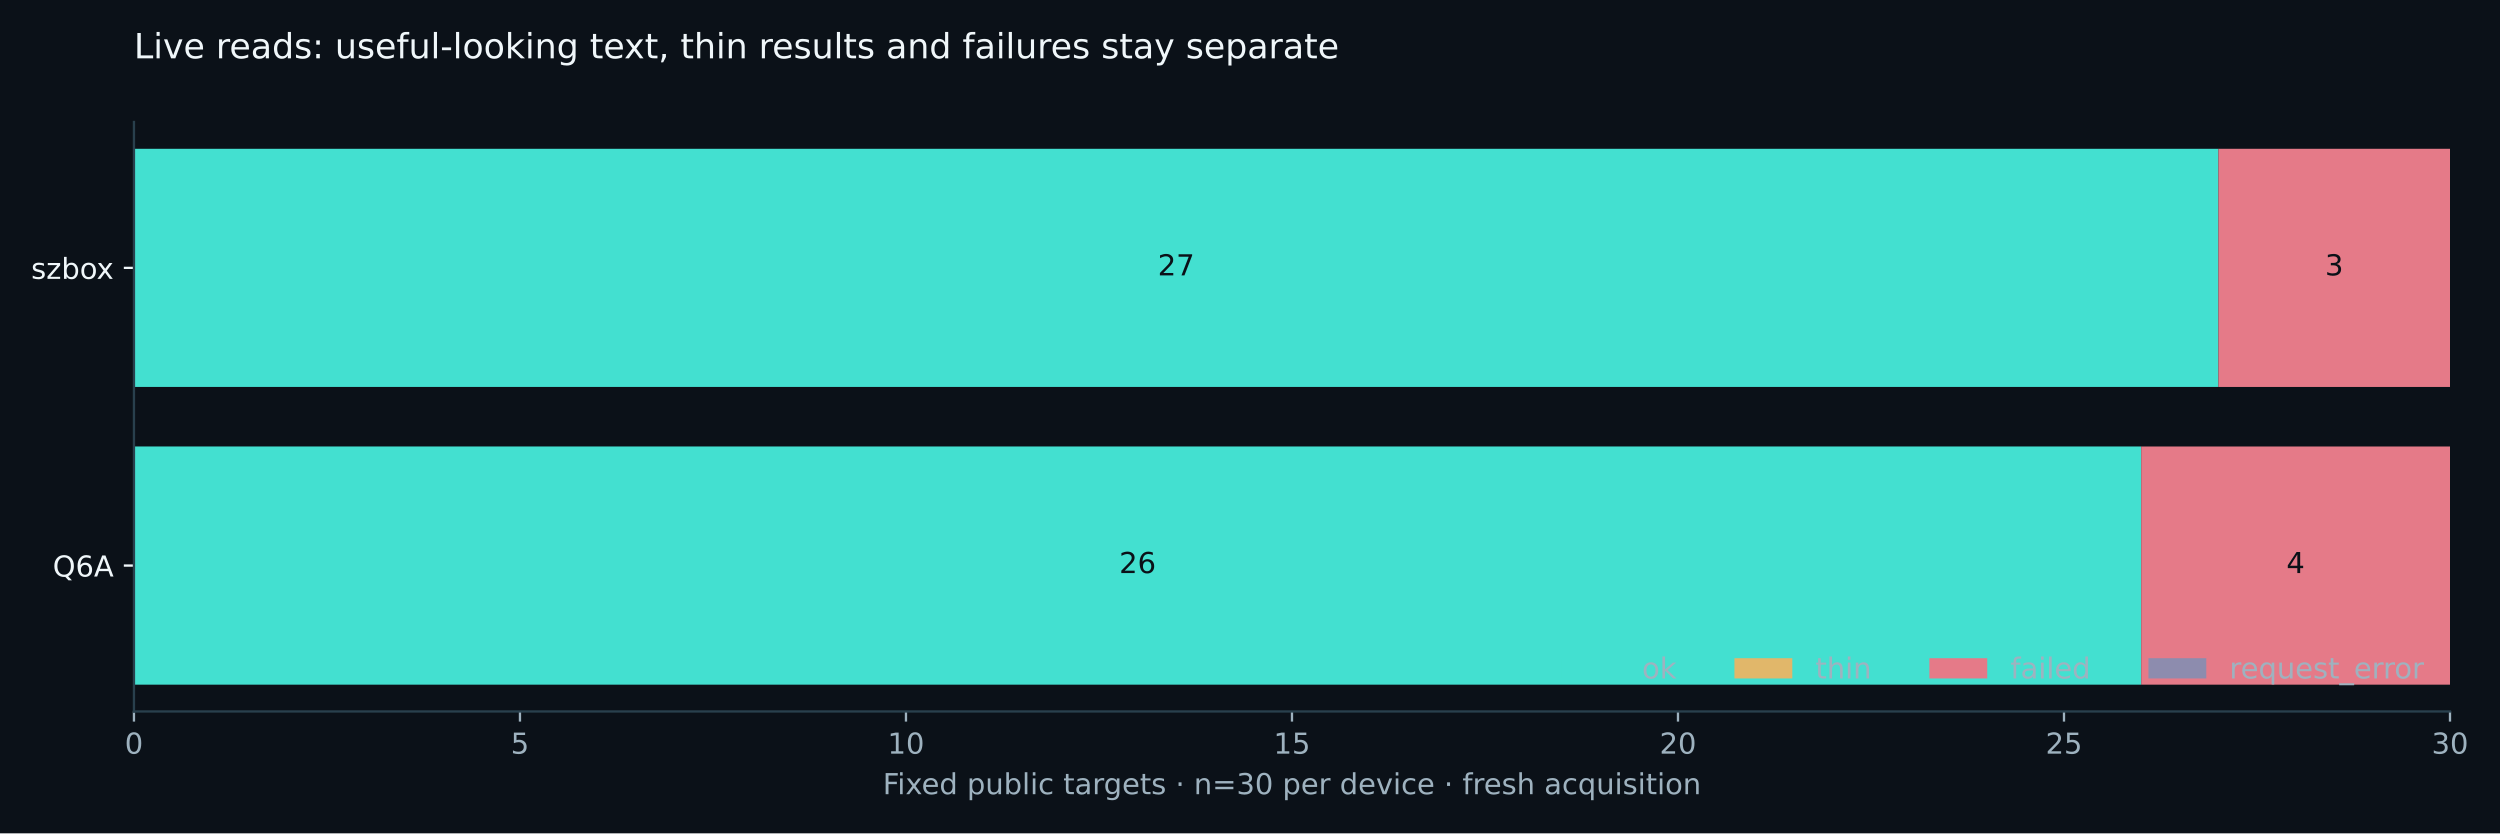
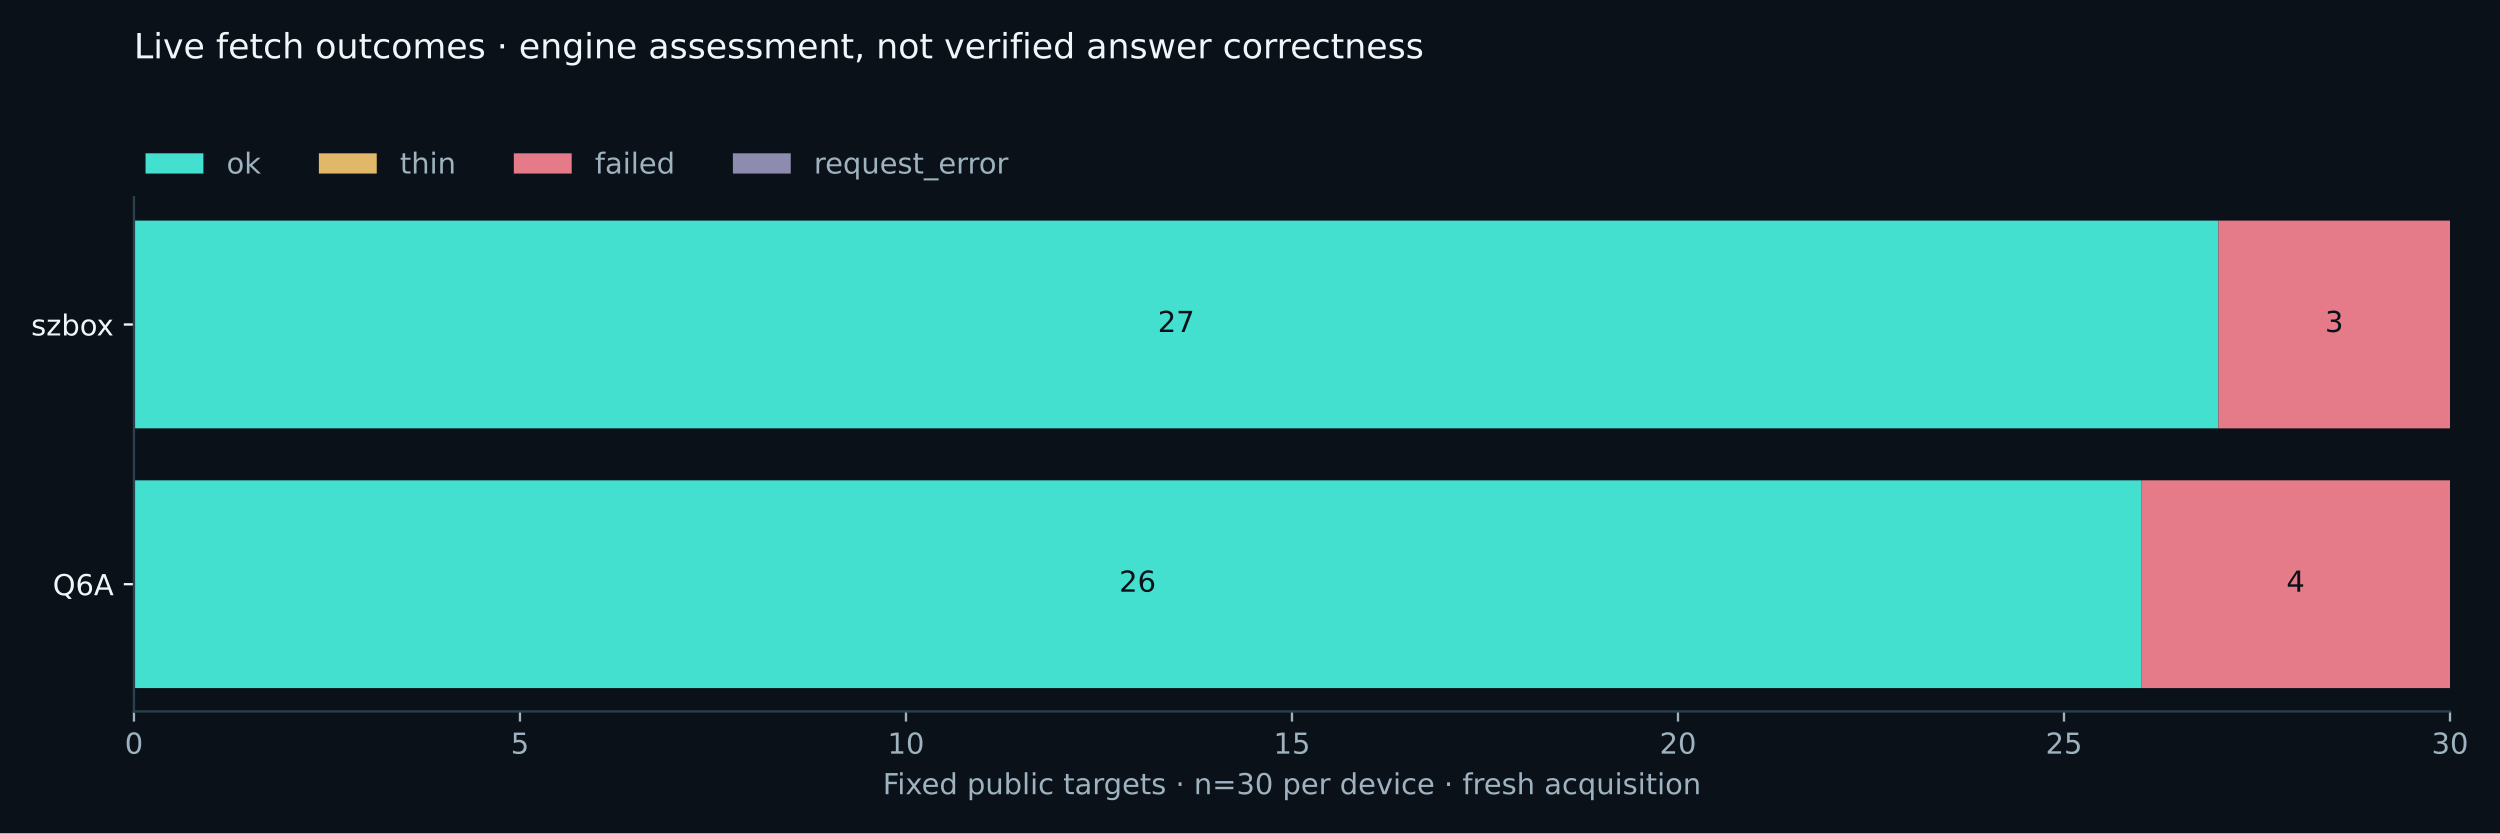
<svg xmlns="http://www.w3.org/2000/svg" xmlns:xlink="http://www.w3.org/1999/xlink" width="864pt" height="288pt" viewBox="0 0 864 288" version="1.1">
  <defs>
    <style type="text/css">*{stroke-linejoin: round; stroke-linecap: butt}</style>
  </defs>
  <g id="figure_1">
    <g id="patch_1">
-       <path d="M 0 288  L 864 288  L 864 0  L 0 0  z " style="fill: #0b1118" />
+       <path d="M 0 288 L 864 288 L 864 0 L 0 0 z " style="fill: #0b1118" />
    </g>
    <g id="axes_1">
      <g id="patch_2">
-         <path d="M 46.296 245.878  L 846.72 245.878  L 846.72 42.16  L 46.296 42.16  z " style="fill: #0b1118" />
+         <path d="M 46.296 245.878 L 846.72 245.878 L 846.72 68.16 L 46.296 68.16 z " style="fill: #0b1118" />
      </g>
      <g id="patch_3">
-         <path d="M 46.296 236.618  L 739.997 236.618  L 739.997 154.308  L 46.296 154.308  z " clip-path="url(#p3b2f861fef)" style="fill: #43e0d0" />
+         <path d="M 46.296 237.8 L 739.997 237.8 L 739.997 165.994 L 46.296 165.994 z " clip-path="url(#pd6989d80d4)" style="fill: #43e0d0" />
      </g>
      <g id="patch_4">
-         <path d="M 739.997 236.618  L 739.997 236.618  L 739.997 154.308  L 739.997 154.308  z " clip-path="url(#p3b2f861fef)" style="fill: #e1b76a" />
+         <path d="M 739.997 237.8 L 739.997 237.8 L 739.997 165.994 L 739.997 165.994 z " clip-path="url(#pd6989d80d4)" style="fill: #e1b76a" />
      </g>
      <g id="patch_5">
-         <path d="M 739.997 236.618  L 846.72 236.618  L 846.72 154.308  L 739.997 154.308  z " clip-path="url(#p3b2f861fef)" style="fill: #e57a88" />
+         <path d="M 739.997 237.8 L 846.72 237.8 L 846.72 165.994 L 739.997 165.994 z " clip-path="url(#pd6989d80d4)" style="fill: #e57a88" />
      </g>
      <g id="patch_6">
-         <path d="M 846.72 236.618  L 846.72 236.618  L 846.72 154.308  L 846.72 154.308  z " clip-path="url(#p3b2f861fef)" style="fill: #8d8cae" />
+         <path d="M 846.72 237.8 L 846.72 237.8 L 846.72 165.994 L 846.72 165.994 z " clip-path="url(#pd6989d80d4)" style="fill: #8d8cae" />
      </g>
      <g id="patch_7">
-         <path d="M 46.296 133.73  L 766.678 133.73  L 766.678 51.42  L 46.296 51.42  z " clip-path="url(#p3b2f861fef)" style="fill: #43e0d0" />
+         <path d="M 46.296 148.043 L 766.678 148.043 L 766.678 76.238 L 46.296 76.238 z " clip-path="url(#pd6989d80d4)" style="fill: #43e0d0" />
      </g>
      <g id="patch_8">
-         <path d="M 766.678 133.73  L 766.678 133.73  L 766.678 51.42  L 766.678 51.42  z " clip-path="url(#p3b2f861fef)" style="fill: #e1b76a" />
+         <path d="M 766.678 148.043 L 766.678 148.043 L 766.678 76.238 L 766.678 76.238 z " clip-path="url(#pd6989d80d4)" style="fill: #e1b76a" />
      </g>
      <g id="patch_9">
-         <path d="M 766.678 133.73  L 846.72 133.73  L 846.72 51.42  L 766.678 51.42  z " clip-path="url(#p3b2f861fef)" style="fill: #e57a88" />
+         <path d="M 766.678 148.043 L 846.72 148.043 L 846.72 76.238 L 766.678 76.238 z " clip-path="url(#pd6989d80d4)" style="fill: #e57a88" />
      </g>
      <g id="patch_10">
-         <path d="M 846.72 133.73  L 846.72 133.73  L 846.72 51.42  L 846.72 51.42  z " clip-path="url(#p3b2f861fef)" style="fill: #8d8cae" />
+         <path d="M 846.72 148.043 L 846.72 148.043 L 846.72 76.238 L 846.72 76.238 z " clip-path="url(#pd6989d80d4)" style="fill: #8d8cae" />
      </g>
      <g id="matplotlib.axis_1">
        <g id="xtick_1">
          <g id="line2d_1">
            <defs>
-               <path id="m68e5c60c25" d="M 0 0  L 0 3.5  " style="stroke: #9eb2bf; stroke-width: 0.8" />
+               <path id="m68e5c60c25" d="M 0 0 L 0 3.5 " style="stroke: #9eb2bf; stroke-width: 0.8" />
            </defs>
            <g>
              <use xlink:href="#m68e5c60c25" x="46.296" y="245.878" style="fill: #9eb2bf; stroke: #9eb2bf; stroke-width: 0.8" />
            </g>
          </g>
          <g id="text_1">
            <text style="font-size: 10px; font-family: 'DejaVu Sans'; text-anchor: middle; fill: #9eb2bf" x="46.296" y="260.475" transform="rotate(-0 46.29625 260.4753)">0</text>
          </g>
        </g>
        <g id="xtick_2">
          <g id="line2d_2">
            <g>
              <use xlink:href="#m68e5c60c25" x="179.7" y="245.878" style="fill: #9eb2bf; stroke: #9eb2bf; stroke-width: 0.8" />
            </g>
          </g>
          <g id="text_2">
            <text style="font-size: 10px; font-family: 'DejaVu Sans'; text-anchor: middle; fill: #9eb2bf" x="179.7" y="260.475" transform="rotate(-0 179.7002 260.4753)">5</text>
          </g>
        </g>
        <g id="xtick_3">
          <g id="line2d_3">
            <g>
              <use xlink:href="#m68e5c60c25" x="313.104" y="245.878" style="fill: #9eb2bf; stroke: #9eb2bf; stroke-width: 0.8" />
            </g>
          </g>
          <g id="text_3">
            <text style="font-size: 10px; font-family: 'DejaVu Sans'; text-anchor: middle; fill: #9eb2bf" x="313.104" y="260.475" transform="rotate(-0 313.1042 260.4753)">10</text>
          </g>
        </g>
        <g id="xtick_4">
          <g id="line2d_4">
            <g>
              <use xlink:href="#m68e5c60c25" x="446.508" y="245.878" style="fill: #9eb2bf; stroke: #9eb2bf; stroke-width: 0.8" />
            </g>
          </g>
          <g id="text_4">
            <text style="font-size: 10px; font-family: 'DejaVu Sans'; text-anchor: middle; fill: #9eb2bf" x="446.508" y="260.475" transform="rotate(-0 446.5081 260.4753)">15</text>
          </g>
        </g>
        <g id="xtick_5">
          <g id="line2d_5">
            <g>
              <use xlink:href="#m68e5c60c25" x="579.912" y="245.878" style="fill: #9eb2bf; stroke: #9eb2bf; stroke-width: 0.8" />
            </g>
          </g>
          <g id="text_5">
            <text style="font-size: 10px; font-family: 'DejaVu Sans'; text-anchor: middle; fill: #9eb2bf" x="579.912" y="260.475" transform="rotate(-0 579.9121 260.4753)">20</text>
          </g>
        </g>
        <g id="xtick_6">
          <g id="line2d_6">
            <g>
              <use xlink:href="#m68e5c60c25" x="713.316" y="245.878" style="fill: #9eb2bf; stroke: #9eb2bf; stroke-width: 0.8" />
            </g>
          </g>
          <g id="text_6">
            <text style="font-size: 10px; font-family: 'DejaVu Sans'; text-anchor: middle; fill: #9eb2bf" x="713.316" y="260.475" transform="rotate(-0 713.316 260.4753)">25</text>
          </g>
        </g>
        <g id="xtick_7">
          <g id="line2d_7">
            <g>
              <use xlink:href="#m68e5c60c25" x="846.72" y="245.878" style="fill: #9eb2bf; stroke: #9eb2bf; stroke-width: 0.8" />
            </g>
          </g>
          <g id="text_7">
            <text style="font-size: 10px; font-family: 'DejaVu Sans'; text-anchor: middle; fill: #9eb2bf" x="846.72" y="260.475" transform="rotate(-0 846.72 260.4753)">30</text>
          </g>
        </g>
        <g id="text_8">
          <text style="font-size: 10px; font-family: 'DejaVu Sans'; text-anchor: middle; fill: #9eb2bf" x="446.508" y="274.476" transform="rotate(-0 446.5081 274.4761)">Fixed public targets · n=30 per device · fresh acquisition</text>
        </g>
      </g>
      <g id="matplotlib.axis_2">
        <g id="ytick_1">
          <g id="line2d_8">
            <defs>
-               <path id="ma2bccdbb02" d="M 0 0  L -3.5 0  " style="stroke: #f0f7fa; stroke-width: 0.8" />
+               <path id="ma2bccdbb02" d="M 0 0 L -3.5 0 " style="stroke: #f0f7fa; stroke-width: 0.8" />
            </defs>
            <g>
-               <use xlink:href="#ma2bccdbb02" x="46.296" y="195.463" style="fill: #f0f7fa; stroke: #f0f7fa; stroke-width: 0.8" />
+               <use xlink:href="#ma2bccdbb02" x="46.296" y="201.897" style="fill: #f0f7fa; stroke: #f0f7fa; stroke-width: 0.8" />
            </g>
          </g>
          <g id="text_9">
-             <text style="font-size: 10px; font-family: 'DejaVu Sans'; text-anchor: end; fill: #f0f7fa" x="39.296" y="199.262" transform="rotate(-0 39.29625 199.2615)">Q6A</text>
+             <text style="font-size: 10px; font-family: 'DejaVu Sans'; text-anchor: end; fill: #f0f7fa" x="39.296" y="205.696" transform="rotate(-0 39.29625 205.6959)">Q6A</text>
          </g>
        </g>
        <g id="ytick_2">
          <g id="line2d_9">
            <g>
-               <use xlink:href="#ma2bccdbb02" x="46.296" y="92.575" style="fill: #f0f7fa; stroke: #f0f7fa; stroke-width: 0.8" />
+               <use xlink:href="#ma2bccdbb02" x="46.296" y="112.141" style="fill: #f0f7fa; stroke: #f0f7fa; stroke-width: 0.8" />
            </g>
          </g>
          <g id="text_10">
-             <text style="font-size: 10px; font-family: 'DejaVu Sans'; text-anchor: end; fill: #f0f7fa" x="39.296" y="96.374" transform="rotate(-0 39.29625 96.37419)">szbox</text>
+             <text style="font-size: 10px; font-family: 'DejaVu Sans'; text-anchor: end; fill: #f0f7fa" x="39.296" y="115.94" transform="rotate(-0 39.29625 115.9399)">szbox</text>
          </g>
        </g>
      </g>
      <g id="patch_11">
-         <path d="M 46.296 245.878  L 46.296 42.16  " style="fill: none; stroke: #29404d; stroke-width: 0.8; stroke-linejoin: miter; stroke-linecap: square" />
+         <path d="M 46.296 245.878 L 46.296 68.16 " style="fill: none; stroke: #29404d; stroke-width: 0.8; stroke-linejoin: miter; stroke-linecap: square" />
      </g>
      <g id="patch_12">
-         <path d="M 46.296 245.878  L 846.72 245.878  " style="fill: none; stroke: #29404d; stroke-width: 0.8; stroke-linejoin: miter; stroke-linecap: square" />
+         <path d="M 46.296 245.878 L 846.72 245.878 " style="fill: none; stroke: #29404d; stroke-width: 0.8; stroke-linejoin: miter; stroke-linecap: square" />
      </g>
      <g id="text_11">
-         <text style="font-size: 10px; font-family: 'DejaVu Sans'; text-anchor: middle; fill: #0b1118" x="393.147" y="198.06" transform="rotate(-0 393.1465 198.0603)">26</text>
+         <text style="font-size: 10px; font-family: 'DejaVu Sans'; text-anchor: middle; fill: #0b1118" x="393.147" y="204.495" transform="rotate(-0 393.1465 204.4947)">26</text>
      </g>
      <g id="text_12">
-         <text style="font-size: 10px; font-family: 'DejaVu Sans'; text-anchor: middle; fill: #0b1118" x="793.358" y="198.06" transform="rotate(-0 793.3584 198.0603)">4</text>
+         <text style="font-size: 10px; font-family: 'DejaVu Sans'; text-anchor: middle; fill: #0b1118" x="793.358" y="204.495" transform="rotate(-0 793.3584 204.4947)">4</text>
      </g>
      <g id="text_13">
-         <text style="font-size: 10px; font-family: 'DejaVu Sans'; text-anchor: middle; fill: #0b1118" x="406.487" y="95.173" transform="rotate(-0 406.4869 95.17263)">27</text>
+         <text style="font-size: 10px; font-family: 'DejaVu Sans'; text-anchor: middle; fill: #0b1118" x="406.487" y="114.738" transform="rotate(-0 406.4869 114.7383)">27</text>
      </g>
      <g id="text_14">
-         <text style="font-size: 10px; font-family: 'DejaVu Sans'; text-anchor: middle; fill: #0b1118" x="806.699" y="95.173" transform="rotate(-0 806.6988 95.17263)">3</text>
+         <text style="font-size: 10px; font-family: 'DejaVu Sans'; text-anchor: middle; fill: #0b1118" x="806.699" y="114.738" transform="rotate(-0 806.6988 114.7383)">3</text>
      </g>
      <g id="text_15">
-         <text style="font-size: 12px; font-family: 'DejaVu Sans'; text-anchor: start; fill: #f0f7fa" x="46.296" y="20.16" transform="rotate(-0 46.29625 20.16)">Live reads: useful-looking text, thin results and failures stay separate</text>
+         <text style="font-size: 12px; font-family: 'DejaVu Sans'; text-anchor: start; fill: #f0f7fa" x="46.296" y="20.16" transform="rotate(-0 46.29625 20.16)">Live fetch outcomes · engine assessment, not verified answer correctness</text>
      </g>
      <g id="legend_1">
        <g id="patch_13">
-           <path d="M 539.509 234.475  L 559.509 234.475  L 559.509 227.475  L 539.509 227.475  z " style="fill: #43e0d0" />
+           <path d="M 50.296 59.98 L 70.296 59.98 L 70.296 52.98 L 50.296 52.98 z " style="fill: #43e0d0" />
        </g>
        <g id="text_16">
-           <text style="font-size: 10px; font-family: 'DejaVu Sans'; text-anchor: start; fill: #9eb2bf" x="567.509" y="234.475" transform="rotate(-0 567.5091 234.4753)">ok</text>
+           <text style="font-size: 10px; font-family: 'DejaVu Sans'; text-anchor: start; fill: #9eb2bf" x="78.296" y="59.98" transform="rotate(-0 78.29625 59.98048)">ok</text>
        </g>
        <g id="patch_14">
-           <path d="M 599.418 234.475  L 619.418 234.475  L 619.418 227.475  L 599.418 227.475  z " style="fill: #e1b76a" />
+           <path d="M 110.206 59.98 L 130.206 59.98 L 130.206 52.98 L 110.206 52.98 z " style="fill: #e1b76a" />
        </g>
        <g id="text_17">
-           <text style="font-size: 10px; font-family: 'DejaVu Sans'; text-anchor: start; fill: #9eb2bf" x="627.418" y="234.475" transform="rotate(-0 627.4184 234.4753)">thin</text>
+           <text style="font-size: 10px; font-family: 'DejaVu Sans'; text-anchor: start; fill: #9eb2bf" x="138.206" y="59.98" transform="rotate(-0 138.2056 59.98048)">thin</text>
        </g>
        <g id="patch_15">
-           <path d="M 666.792 234.475  L 686.792 234.475  L 686.792 227.475  L 666.792 227.475  z " style="fill: #e57a88" />
+           <path d="M 177.579 59.98 L 197.579 59.98 L 197.579 52.98 L 177.579 52.98 z " style="fill: #e57a88" />
        </g>
        <g id="text_18">
-           <text style="font-size: 10px; font-family: 'DejaVu Sans'; text-anchor: start; fill: #9eb2bf" x="694.792" y="234.475" transform="rotate(-0 694.7919 234.4753)">failed</text>
+           <text style="font-size: 10px; font-family: 'DejaVu Sans'; text-anchor: start; fill: #9eb2bf" x="205.579" y="59.98" transform="rotate(-0 205.5791 59.98048)">failed</text>
        </g>
        <g id="patch_16">
-           <path d="M 742.498 234.475  L 762.498 234.475  L 762.498 227.475  L 742.498 227.475  z " style="fill: #8d8cae" />
+           <path d="M 253.285 59.98 L 273.285 59.98 L 273.285 52.98 L 253.285 52.98 z " style="fill: #8d8cae" />
        </g>
        <g id="text_19">
-           <text style="font-size: 10px; font-family: 'DejaVu Sans'; text-anchor: start; fill: #9eb2bf" x="770.498" y="234.475" transform="rotate(-0 770.4981 234.4753)">request_error</text>
+           <text style="font-size: 10px; font-family: 'DejaVu Sans'; text-anchor: start; fill: #9eb2bf" x="281.285" y="59.98" transform="rotate(-0 281.2853 59.98048)">request_error</text>
        </g>
      </g>
    </g>
  </g>
  <defs>
-     <clipPath id="p3b2f861fef">
-       <rect x="46.296" y="42.16" width="800.424" height="203.718" />
+     <clipPath id="pd6989d80d4">
+       <rect x="46.296" y="68.16" width="800.424" height="177.718" />
    </clipPath>
  </defs>
</svg>
